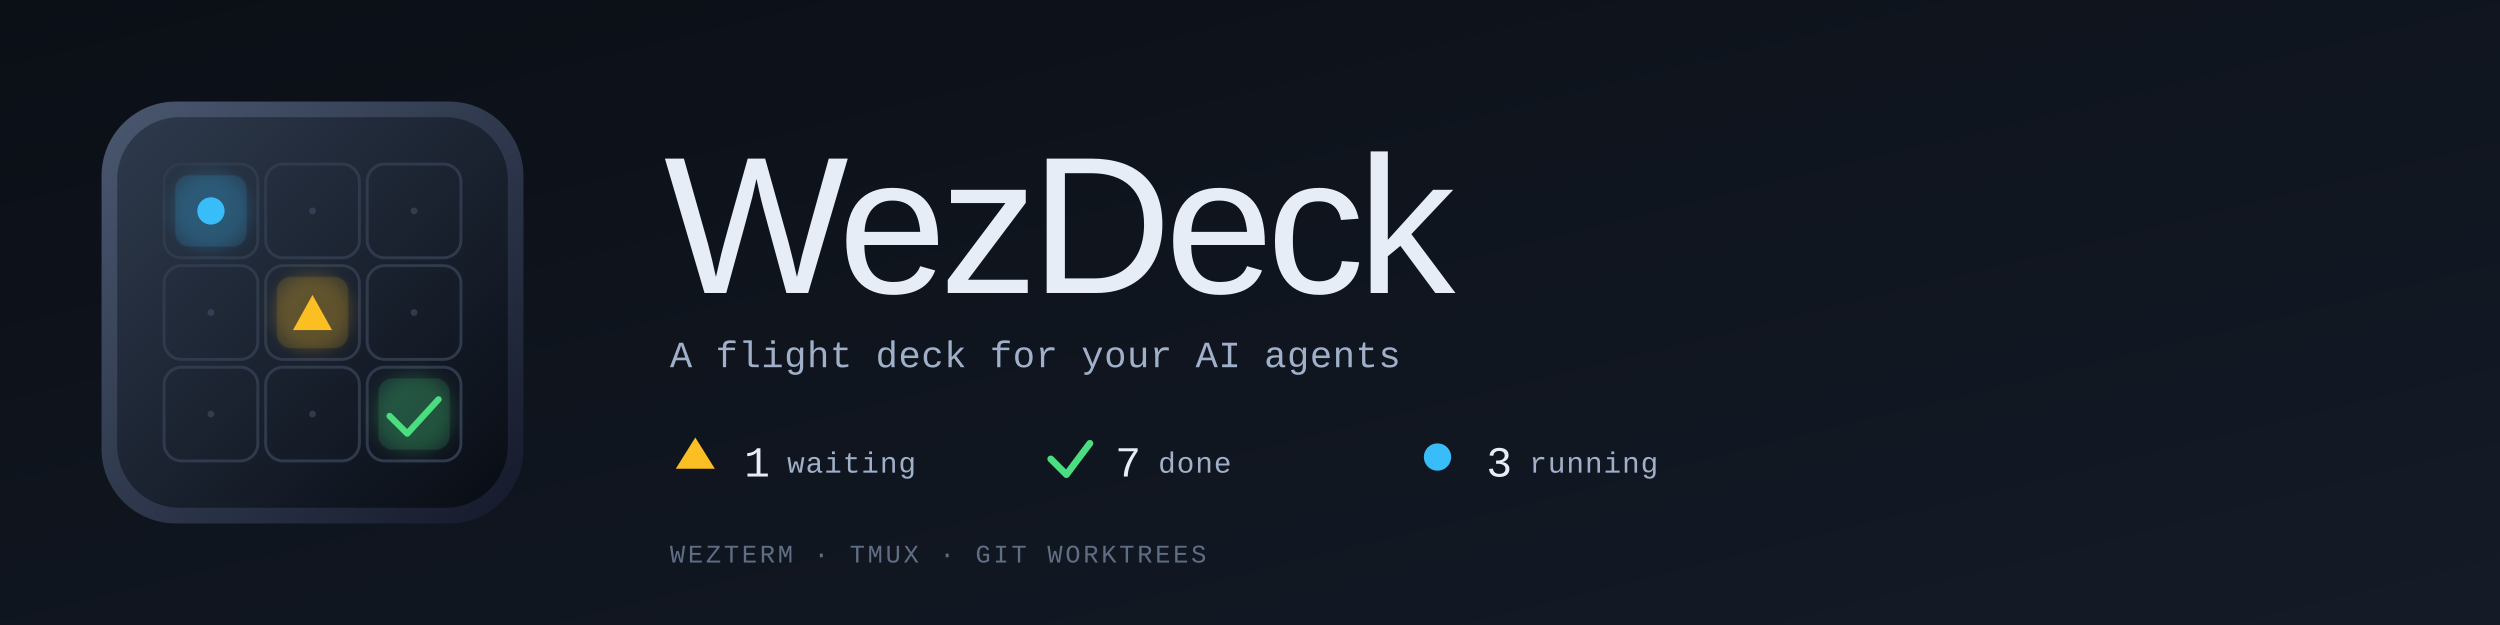
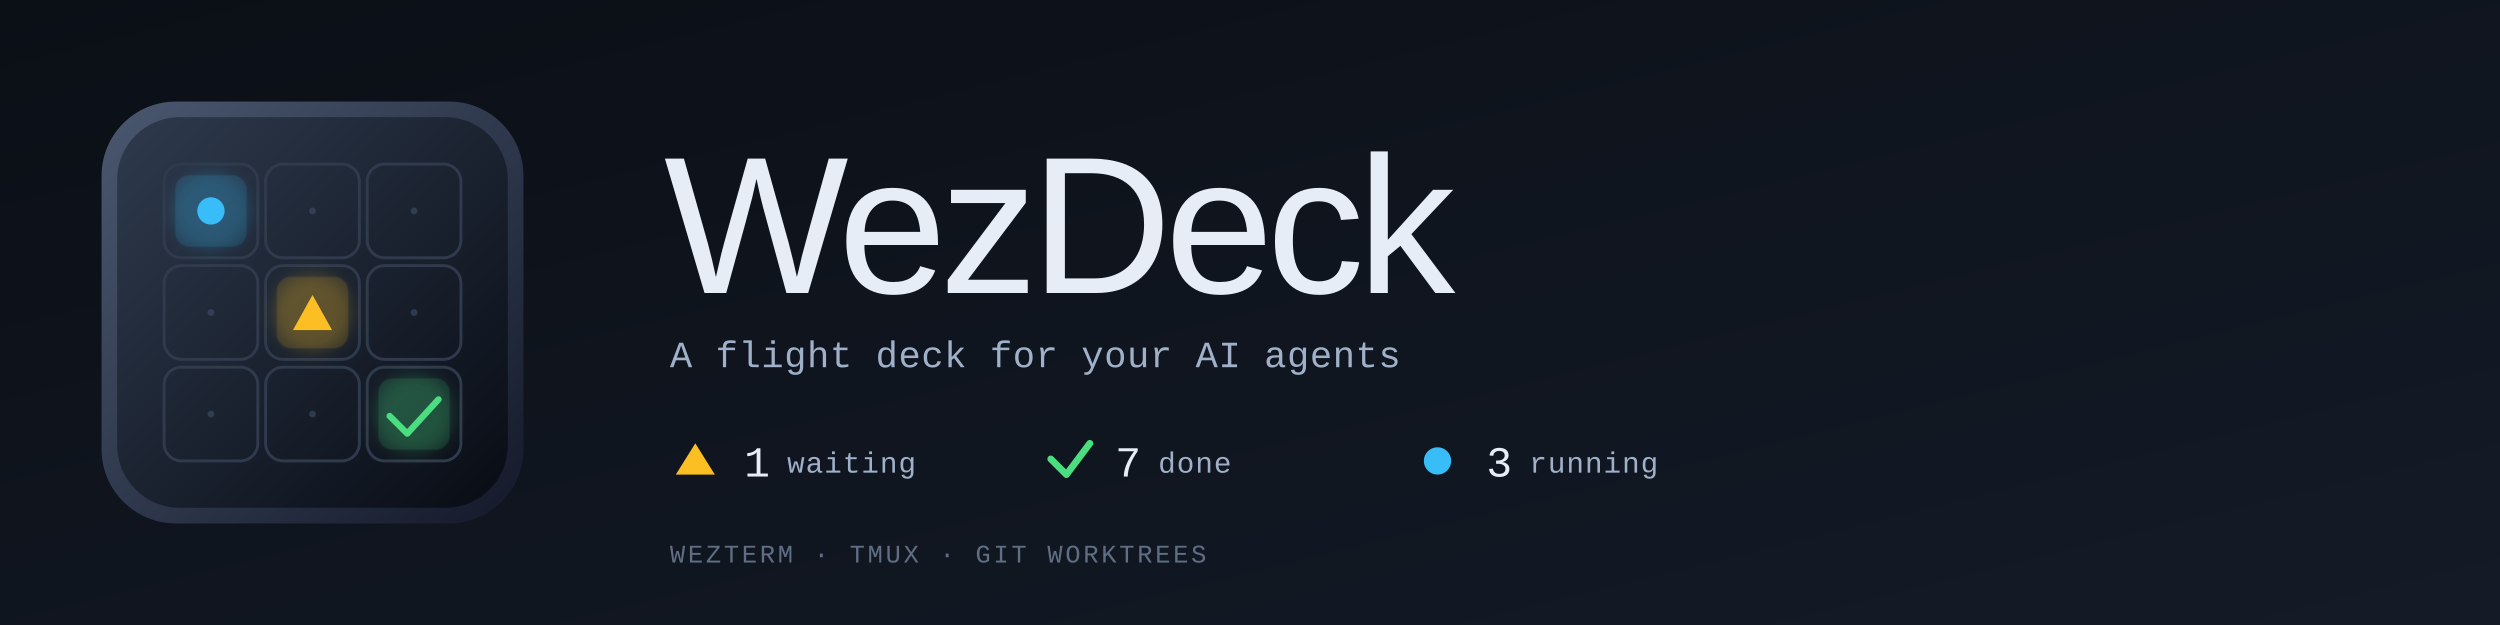
<svg xmlns="http://www.w3.org/2000/svg" viewBox="0 0 1280 320" role="img" aria-label="WezDeck — A flight deck for your AI agents">
  <defs>
    <linearGradient id="bg" x1="0" y1="0" x2="1" y2="1">
      <stop offset="0" stop-color="#0b0f16" />
      <stop offset="1" stop-color="#141b27" />
    </linearGradient>
    <linearGradient id="deck" x1="0" y1="0" x2="1" y2="1">
      <stop offset="0" stop-color="#2e3a4d" />
      <stop offset="1" stop-color="#080c14" />
    </linearGradient>
    <linearGradient id="edge" x1="0" y1="0" x2="1" y2="1">
      <stop offset="0" stop-color="#4a5870" />
      <stop offset="1" stop-color="#14192a" />
    </linearGradient>
    <filter id="soft" x="-30%" y="-30%" width="160%" height="160%">
      <feGaussianBlur stdDeviation="8" />
    </filter>
  </defs>
  <rect width="1280" height="320" fill="url(#bg)" />
  <g transform="translate(32 32) scale(0.5)">
    <rect x="40" y="40" width="432" height="432" rx="76" fill="url(#edge)" />
    <rect x="56" y="56" width="400" height="400" rx="64" fill="url(#deck)" />
    <g fill="none" stroke="#2f3a4c" stroke-width="3">
      <rect x="104" y="104" width="96" height="96" rx="18" />
      <rect x="208" y="104" width="96" height="96" rx="18" />
      <rect x="312" y="104" width="96" height="96" rx="18" />
      <rect x="104" y="208" width="96" height="96" rx="18" />
      <rect x="208" y="208" width="96" height="96" rx="18" />
      <rect x="312" y="208" width="96" height="96" rx="18" />
      <rect x="104" y="312" width="96" height="96" rx="18" />
      <rect x="208" y="312" width="96" height="96" rx="18" />
      <rect x="312" y="312" width="96" height="96" rx="18" />
    </g>
    <g fill="#43536a" opacity="0.55">
      <circle cx="360" cy="152" r="3.5" />
      <circle cx="256" cy="152" r="3.5" />
      <circle cx="152" cy="256" r="3.5" />
      <circle cx="360" cy="256" r="3.5" />
      <circle cx="152" cy="360" r="3.5" />
      <circle cx="256" cy="360" r="3.5" />
    </g>
    <g>
      <circle cx="152" cy="152" r="40" fill="#38bdf8" opacity="0.18" filter="url(#soft)" />
      <rect x="116" y="116" width="72" height="72" rx="14" fill="#38bdf8" opacity="0.14" stroke="#38bdf8" stroke-opacity="0.55" stroke-width="2" />
      <circle cx="152" cy="152" r="14" fill="#38bdf8" />
    </g>
    <g>
      <circle cx="256" cy="256" r="40" fill="#fbbf24" opacity="0.20" filter="url(#soft)" />
      <rect x="220" y="220" width="72" height="72" rx="14" fill="#fbbf24" opacity="0.14" stroke="#fbbf24" stroke-opacity="0.55" stroke-width="2" />
      <path d="M 256 238 L 276 274 L 236 274 Z" fill="#fbbf24" />
    </g>
    <g>
      <circle cx="360" cy="360" r="40" fill="#4ade80" opacity="0.20" filter="url(#soft)" />
      <rect x="324" y="324" width="72" height="72" rx="14" fill="#4ade80" opacity="0.14" stroke="#4ade80" stroke-opacity="0.55" stroke-width="2" />
      <path d="M 335 362 L 353 380 L 385 345" fill="none" stroke="#4ade80" stroke-width="6.5" stroke-linecap="round" stroke-linejoin="round" />
    </g>
  </g>
  <g transform="translate(340 0)">
    <text x="0" y="150" font-size="100" font-weight="500" fill="#e6edf6" letter-spacing="-3.5" font-family="-apple-system, BlinkMacSystemFont, 'Segoe UI', 'Helvetica Neue', Arial, sans-serif">WezDeck</text>
    <text x="3" y="188" font-size="19" fill="#9fb0c8" letter-spacing="0.3" font-family="ui-monospace, SFMono-Regular, Menlo, Consolas, 'Liberation Mono', monospace">A flight deck for your AI agents</text>
    <g transform="translate(3 244)" font-family="ui-monospace, SFMono-Regular, Menlo, Consolas, 'Liberation Mono', monospace">
      <g>
-         <path d="M 13 -20 L 23 -4 L 3 -4 Z" fill="#fbbf24" />
+         <path d="M 13 -17 L 23 -1 L 3 -1 Z" fill="#fbbf24" />
        <text x="38" y="0" font-size="22" font-weight="400" fill="#e6edf6">1</text>
        <text x="60" y="-2" font-size="15" fill="#9fb0c8" letter-spacing="0.5">waiting</text>
      </g>
      <g transform="translate(190 0)">
        <g transform="translate(13 -10)" fill="none" stroke="#4ade80" stroke-width="3.5" stroke-linecap="round" stroke-linejoin="round">
          <path d="M -8 1 L 0 9 L 12 -7" />
        </g>
        <text x="38" y="0" font-size="22" font-weight="400" fill="#e6edf6">7</text>
        <text x="60" y="-2" font-size="15" fill="#9fb0c8" letter-spacing="0.5">done</text>
      </g>
      <g transform="translate(380 0)">
-         <circle cx="13" cy="-10" r="7" fill="#38bdf8" />
+         <circle cx="13" cy="-8" r="7" fill="#38bdf8" />
        <text x="38" y="0" font-size="22" font-weight="400" fill="#e6edf6">3</text>
        <text x="60" y="-2" font-size="15" fill="#9fb0c8" letter-spacing="0.5">running</text>
      </g>
    </g>
    <text x="3" y="288" font-size="13" fill="#5f6e85" letter-spacing="1.4" font-family="ui-monospace, SFMono-Regular, Menlo, Consolas, 'Liberation Mono', monospace">WEZTERM · TMUX · GIT WORKTREES</text>
  </g>
</svg>
